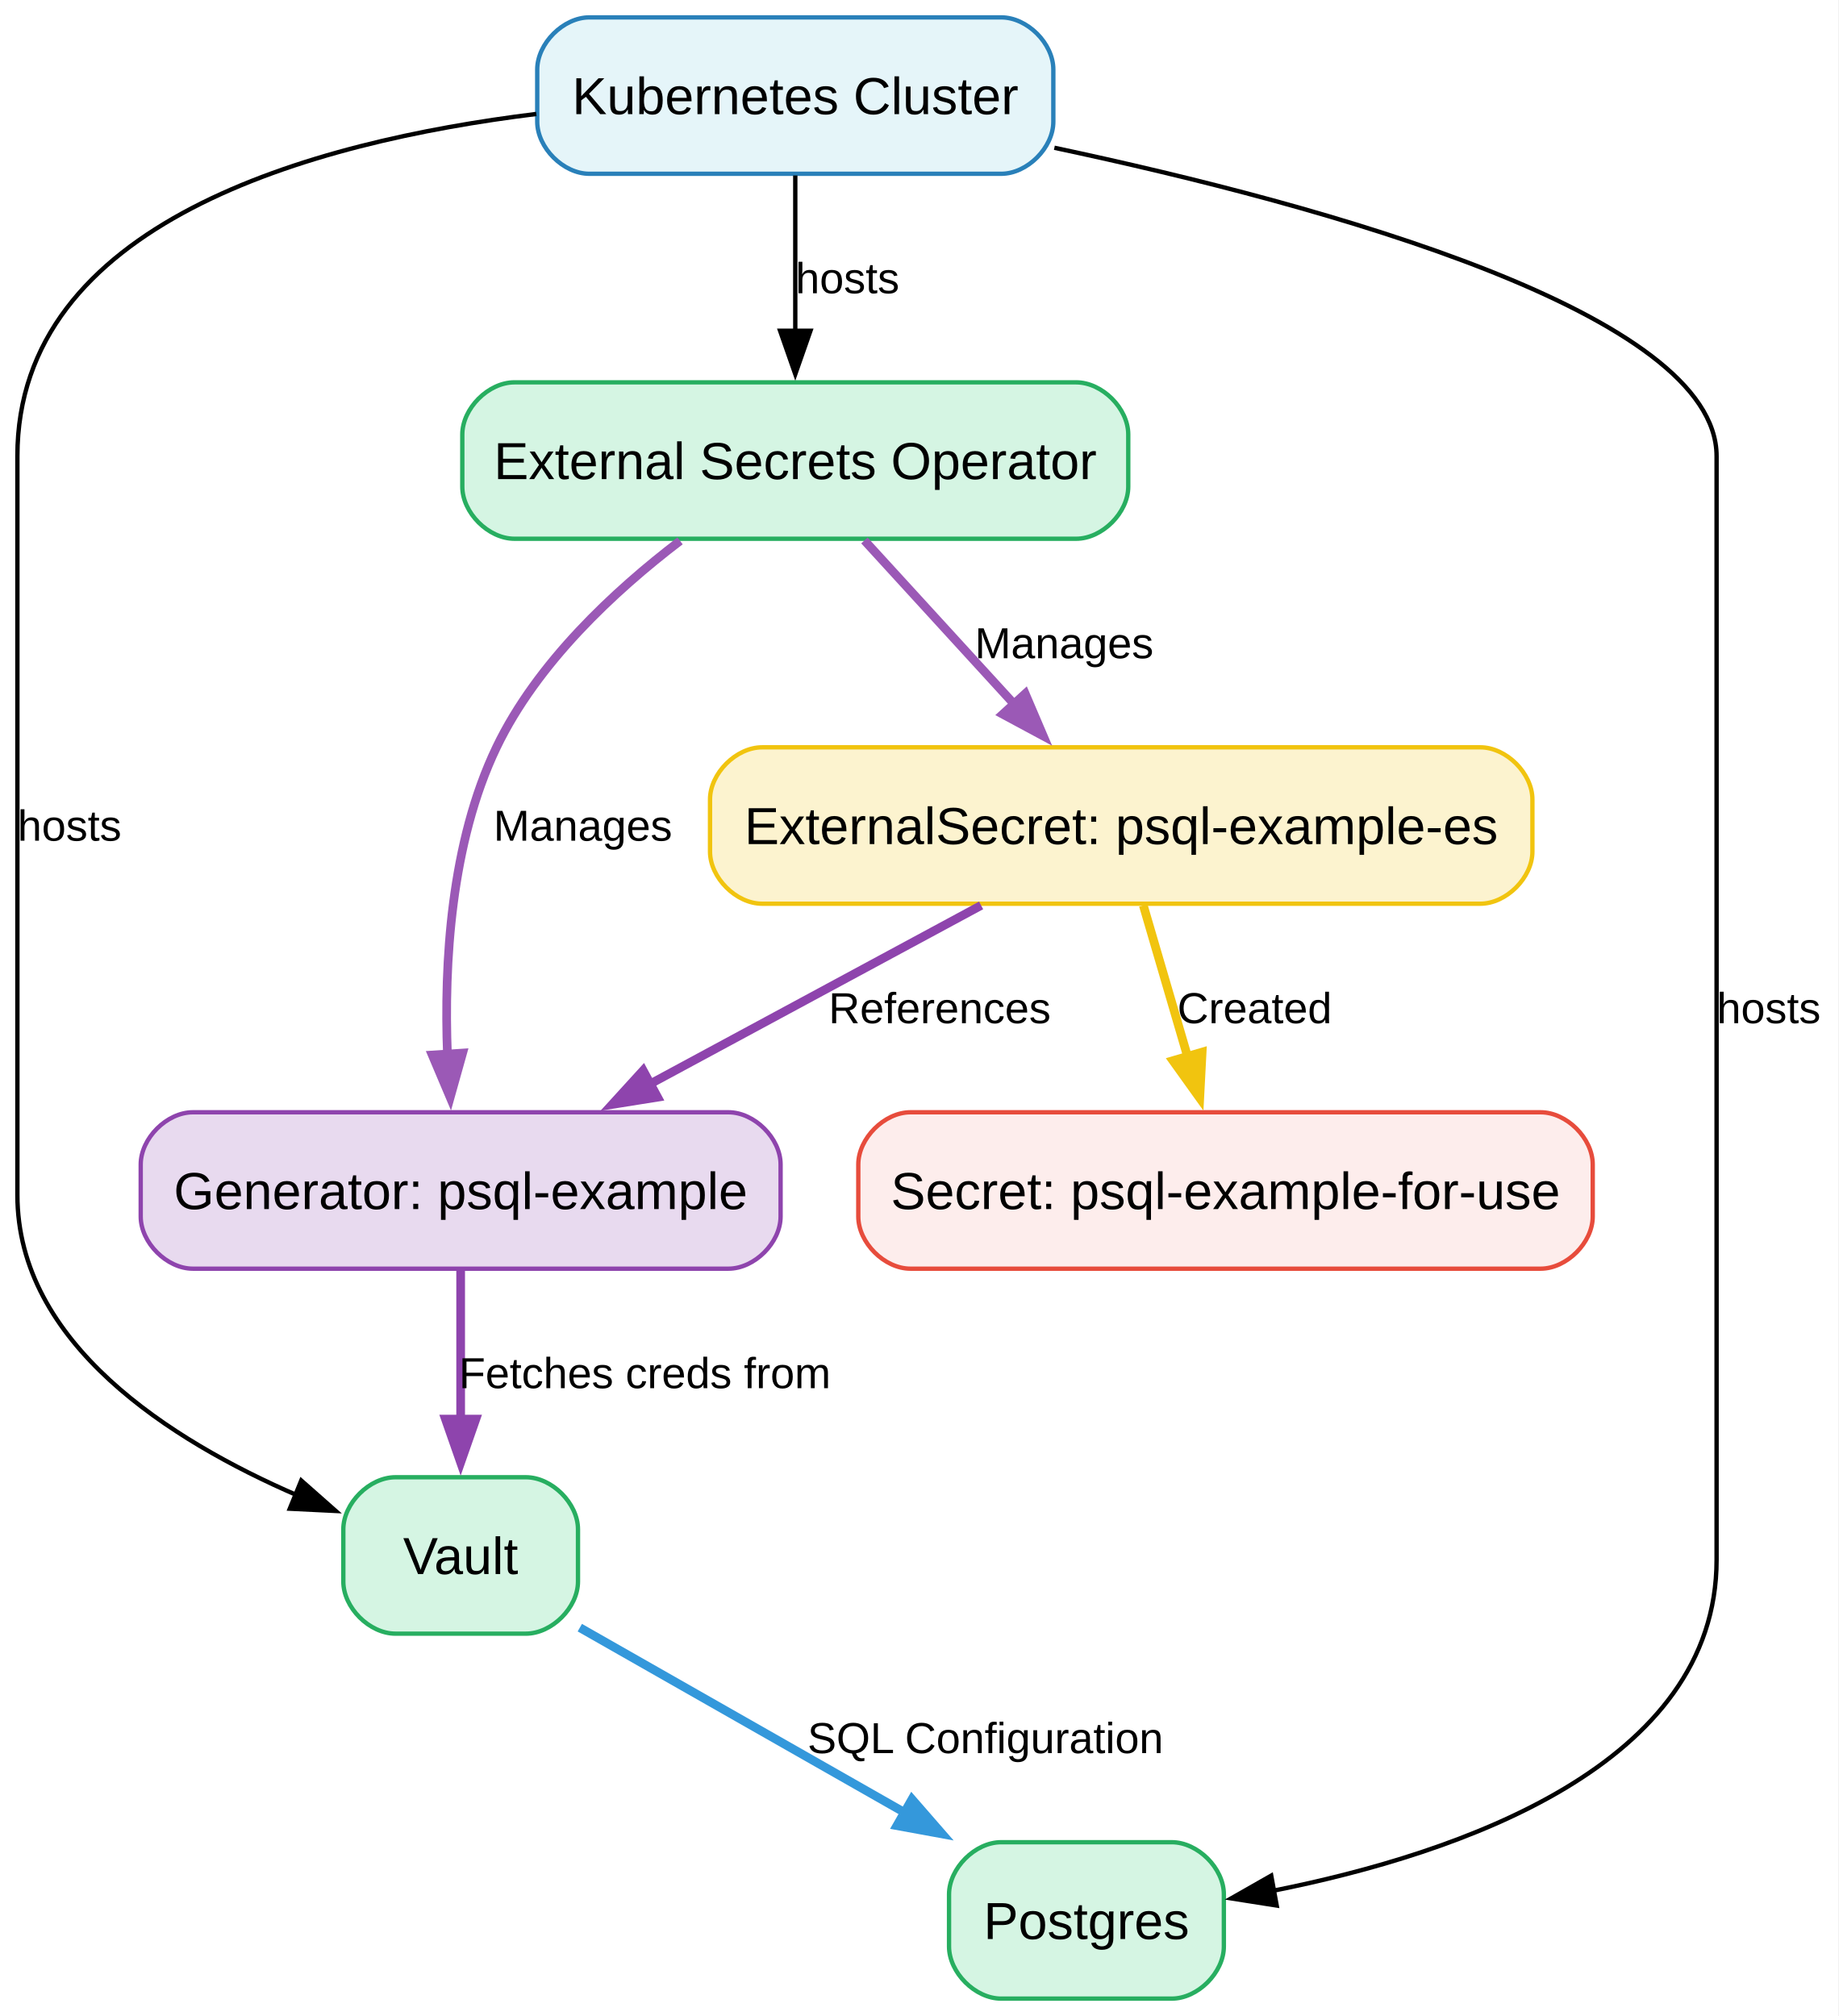
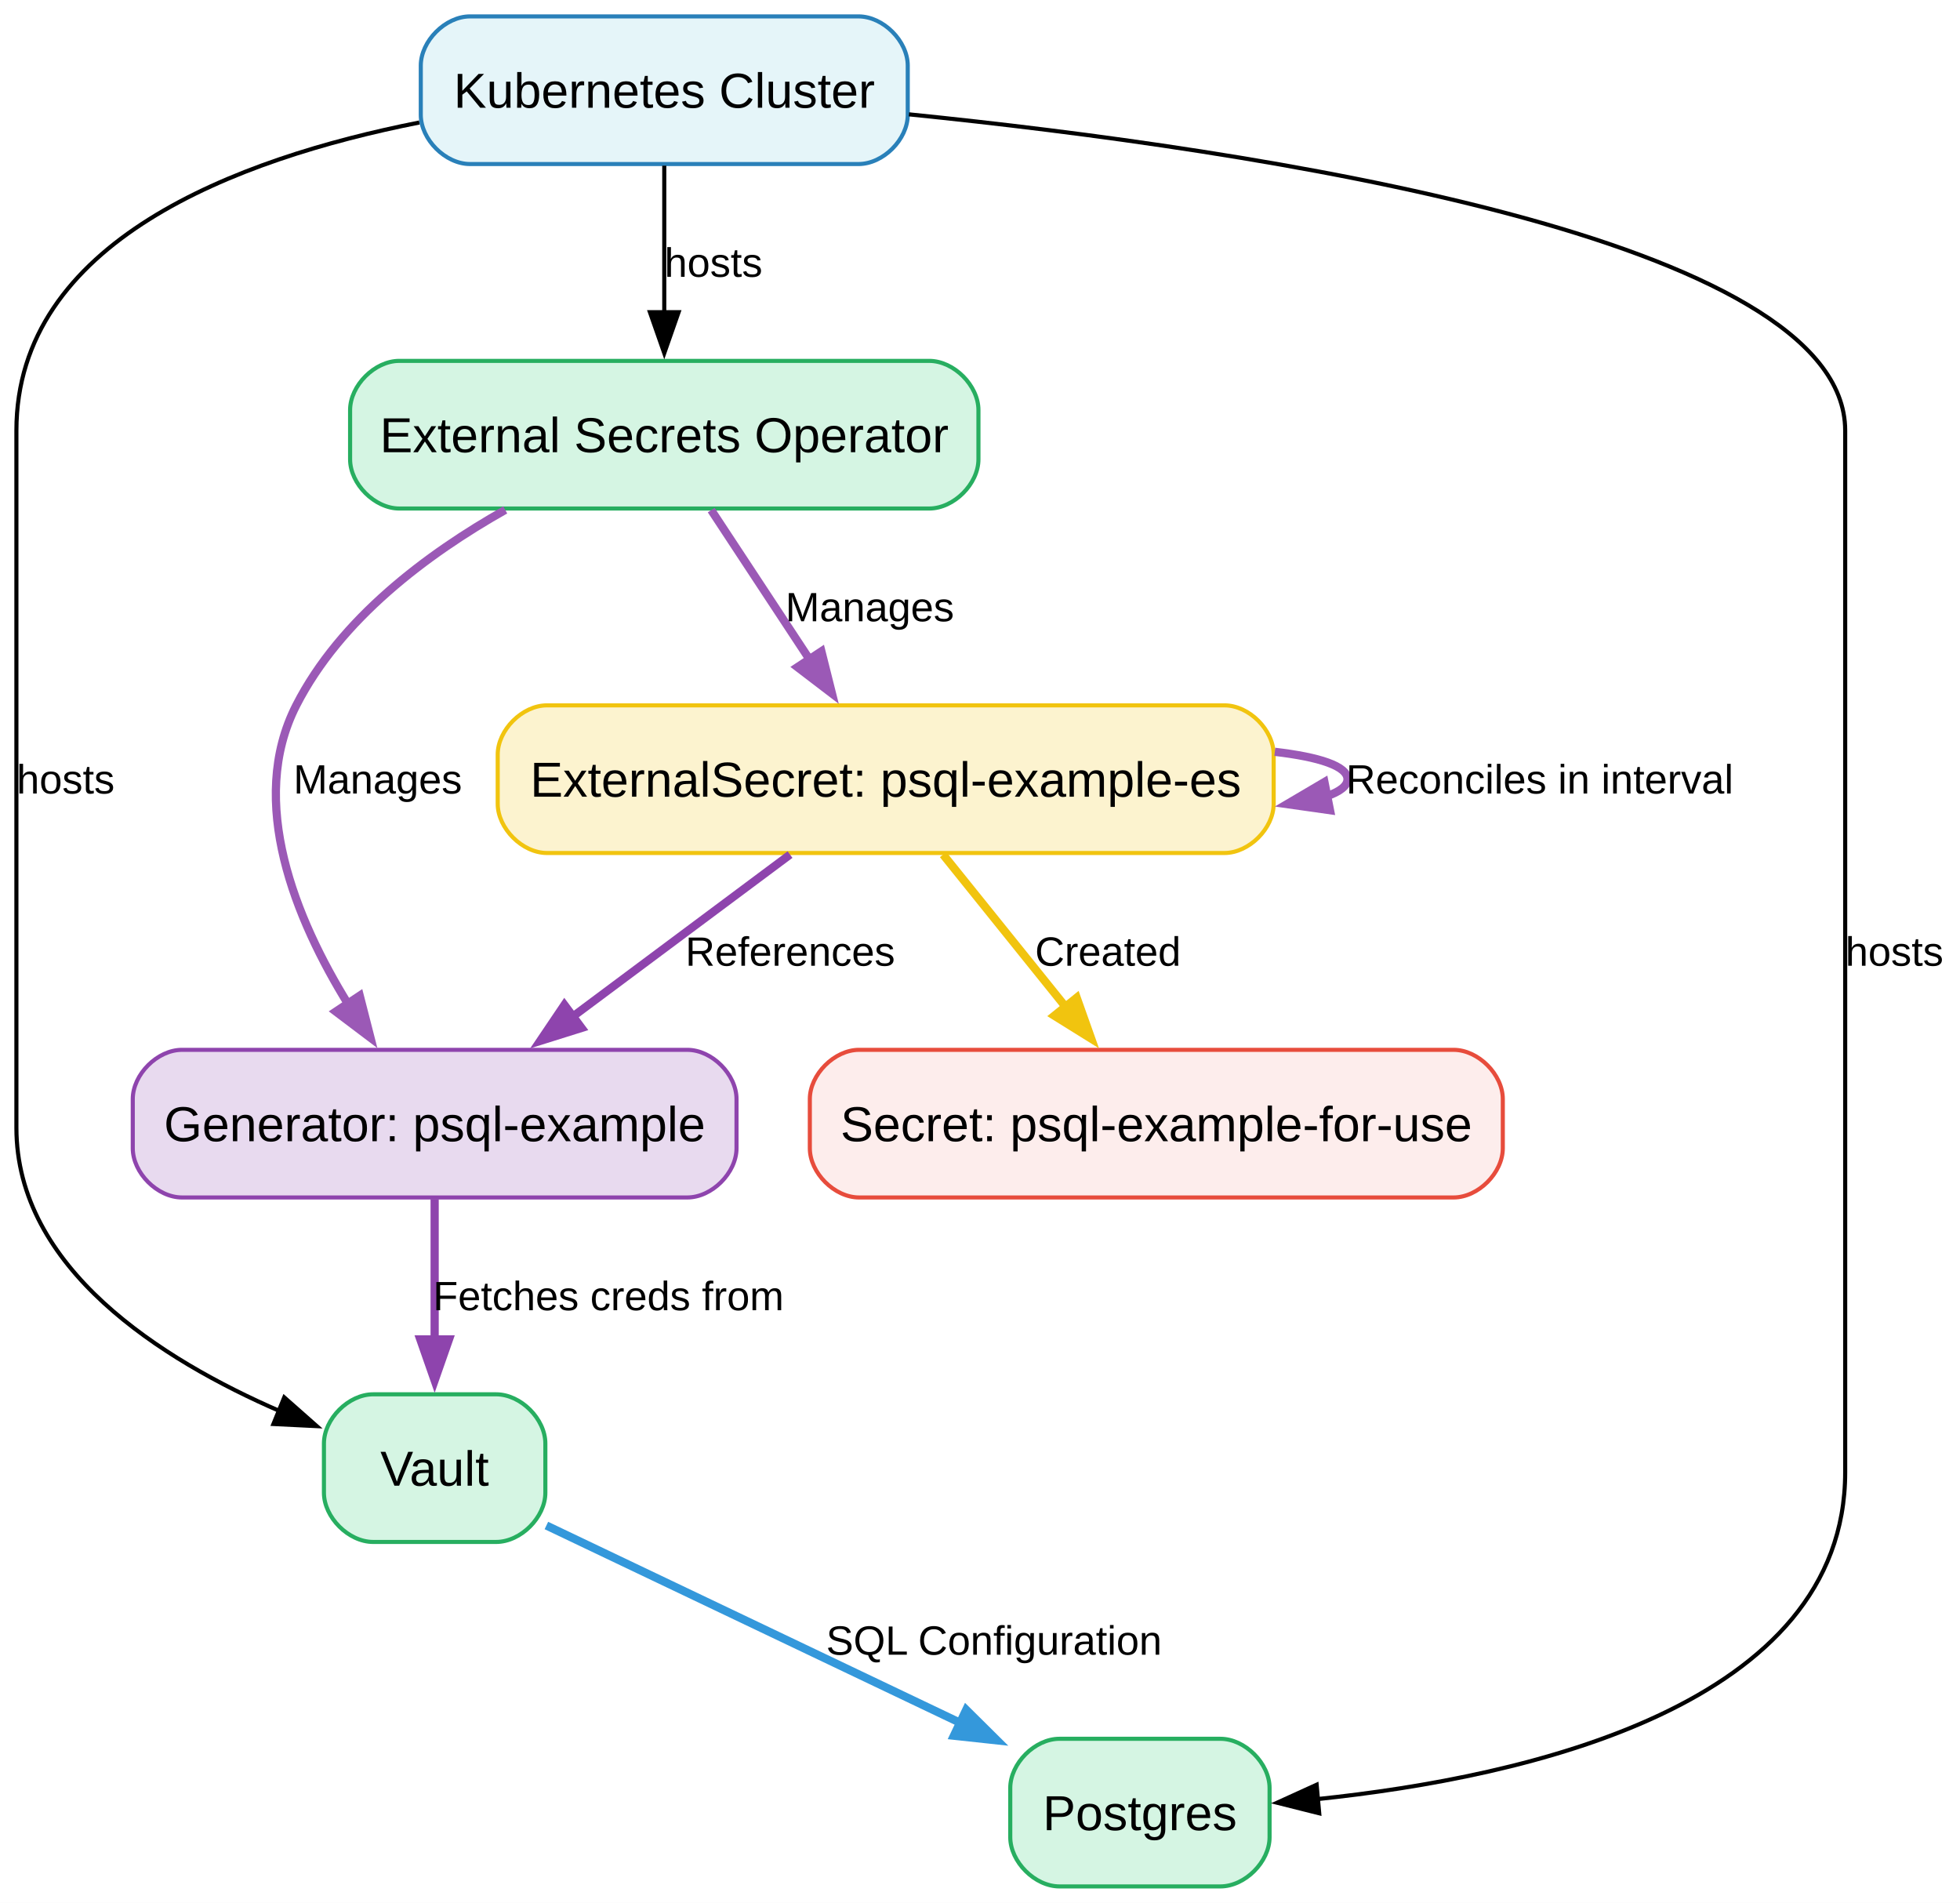
- <svg xmlns="http://www.w3.org/2000/svg" width="423pt" height="464pt" viewBox="0.00 0.00 423.00 464.00">
+ <svg xmlns="http://www.w3.org/2000/svg" width="478pt" height="464pt" viewBox="0.00 0.00 478.00 464.00">
  <g id="graph0" class="graph" transform="scale(1 1) rotate(0) translate(4 460)">
-     <polygon fill="white" stroke="none" points="-4,4 -4,-460 419,-460 419,4 -4,4" />
+     <polygon fill="white" stroke="none" points="-4,4 -4,-460 474,-460 474,4 -4,4" />
    <g id="node1" class="node">
-       <path fill="#e5f5f9" stroke="#2980b9" d="M226.38,-456C226.38,-456 131.62,-456 131.62,-456 125.62,-456 119.62,-450 119.62,-444 119.62,-444 119.62,-432 119.62,-432 119.62,-426 125.62,-420 131.62,-420 131.62,-420 226.38,-420 226.38,-420 232.38,-420 238.38,-426 238.38,-432 238.38,-432 238.38,-444 238.38,-444 238.38,-450 232.38,-456 226.38,-456" />
-       <text text-anchor="middle" x="179" y="-433.73" font-family="Arial" font-size="12.00">Kubernetes Cluster</text>
+       <path fill="#e5f5f9" stroke="#2980b9" d="M205.38,-456C205.38,-456 110.62,-456 110.62,-456 104.62,-456 98.62,-450 98.62,-444 98.62,-444 98.62,-432 98.62,-432 98.62,-426 104.62,-420 110.62,-420 110.62,-420 205.38,-420 205.38,-420 211.38,-420 217.38,-426 217.38,-432 217.38,-432 217.38,-444 217.38,-444 217.38,-450 211.38,-456 205.38,-456" />
+       <text text-anchor="middle" x="158" y="-433.73" font-family="Arial" font-size="12.00">Kubernetes Cluster</text>
    </g>
    <g id="node2" class="node">
      <path fill="#d5f5e3" stroke="#27ae60" d="M117,-120C117,-120 87,-120 87,-120 81,-120 75,-114 75,-108 75,-108 75,-96 75,-96 75,-90 81,-84 87,-84 87,-84 117,-84 117,-84 123,-84 129,-90 129,-96 129,-96 129,-108 129,-108 129,-114 123,-120 117,-120" />
      <text text-anchor="middle" x="102" y="-97.72" font-family="Arial" font-size="12.00">Vault</text>
    </g>
    <g id="edge1" class="edge">
-       <path fill="none" stroke="black" d="M119.4,-433.77C67.32,-427.35 0,-408.67 0,-355 0,-355 0,-355 0,-185 0,-150.8 35.26,-128.47 64.32,-115.87" />
+       <path fill="none" stroke="black" d="M98.27,-430.13C53.52,-421.27 0,-401.05 0,-355 0,-355 0,-355 0,-185 0,-150.8 35.26,-128.47 64.32,-115.87" />
      <polygon fill="black" stroke="black" points="65.32,-119.25 73.26,-112.24 62.68,-112.76 65.32,-119.25" />
      <text text-anchor="middle" x="12" y="-266.5" font-family="Arial" font-size="10.00">hosts</text>
    </g>
    <g id="node3" class="node">
-       <path fill="#d5f5e3" stroke="#27ae60" d="M243.62,-372C243.62,-372 114.37,-372 114.37,-372 108.38,-372 102.38,-366 102.38,-360 102.38,-360 102.38,-348 102.38,-348 102.38,-342 108.38,-336 114.38,-336 114.38,-336 243.62,-336 243.62,-336 249.62,-336 255.62,-342 255.62,-348 255.62,-348 255.62,-360 255.62,-360 255.62,-366 249.62,-372 243.62,-372" />
-       <text text-anchor="middle" x="179" y="-349.73" font-family="Arial" font-size="12.00">External Secrets Operator</text>
+       <path fill="#d5f5e3" stroke="#27ae60" d="M222.62,-372C222.62,-372 93.37,-372 93.37,-372 87.38,-372 81.38,-366 81.38,-360 81.38,-360 81.38,-348 81.38,-348 81.38,-342 87.38,-336 93.38,-336 93.38,-336 222.62,-336 222.62,-336 228.62,-336 234.62,-342 234.62,-348 234.62,-348 234.62,-360 234.62,-360 234.62,-366 228.62,-372 222.62,-372" />
+       <text text-anchor="middle" x="158" y="-349.73" font-family="Arial" font-size="12.00">External Secrets Operator</text>
    </g>
    <g id="edge2" class="edge">
-       <path fill="none" stroke="black" d="M179,-419.61C179,-409.17 179,-395.64 179,-383.66" />
-       <polygon fill="black" stroke="black" points="182.5,-383.88 179,-373.88 175.5,-383.88 182.5,-383.88" />
-       <text text-anchor="middle" x="191" y="-392.5" font-family="Arial" font-size="10.00">hosts</text>
+       <path fill="none" stroke="black" d="M158,-419.61C158,-409.17 158,-395.64 158,-383.66" />
+       <polygon fill="black" stroke="black" points="161.5,-383.88 158,-373.88 154.5,-383.88 161.5,-383.88" />
+       <text text-anchor="middle" x="170" y="-392.5" font-family="Arial" font-size="10.00">hosts</text>
    </g>
    <g id="node4" class="node">
-       <path fill="#d5f5e3" stroke="#27ae60" d="M265.62,-36C265.62,-36 226.38,-36 226.38,-36 220.38,-36 214.38,-30 214.38,-24 214.38,-24 214.38,-12 214.38,-12 214.38,-6 220.38,0 226.38,0 226.38,0 265.62,0 265.62,0 271.62,0 277.62,-6 277.62,-12 277.62,-12 277.62,-24 277.62,-24 277.62,-30 271.62,-36 265.62,-36" />
-       <text text-anchor="middle" x="246" y="-13.72" font-family="Arial" font-size="12.00">Postgres</text>
+       <path fill="#d5f5e3" stroke="#27ae60" d="M293.62,-36C293.62,-36 254.38,-36 254.38,-36 248.38,-36 242.38,-30 242.38,-24 242.38,-24 242.38,-12 242.38,-12 242.38,-6 248.38,0 254.38,0 254.38,0 293.62,0 293.62,0 299.62,0 305.62,-6 305.62,-12 305.62,-12 305.62,-24 305.62,-24 305.62,-30 299.62,-36 293.62,-36" />
+       <text text-anchor="middle" x="274" y="-13.72" font-family="Arial" font-size="12.00">Postgres</text>
    </g>
    <g id="edge3" class="edge">
-       <path fill="none" stroke="black" d="M238.62,-425.99C301.32,-412.66 391,-387.85 391,-355 391,-355 391,-355 391,-101 391,-53.71 331.85,-33.38 289.11,-24.86" />
-       <polygon fill="black" stroke="black" points="289.78,-21.42 279.31,-23.07 288.52,-28.31 289.78,-21.42" />
-       <text text-anchor="middle" x="403" y="-224.5" font-family="Arial" font-size="10.00">hosts</text>
+       <path fill="none" stroke="black" d="M217.67,-432.12C302.03,-423.56 446,-402.05 446,-355 446,-355 446,-355 446,-101 446,-44.07 368.27,-26.62 317.32,-21.3" />
+       <polygon fill="black" stroke="black" points="317.73,-17.83 307.46,-20.41 317.1,-24.8 317.73,-17.83" />
+       <text text-anchor="middle" x="458" y="-224.5" font-family="Arial" font-size="10.00">hosts</text>
    </g>
    <g id="edge4" class="edge">
-       <path fill="none" stroke="#3498db" stroke-width="2" d="M129.42,-85.38C150.53,-73.36 180.07,-56.54 204.13,-42.84" />
-       <polygon fill="#3498db" stroke="#3498db" stroke-width="2" points="205.85,-45.89 212.81,-37.9 202.38,-39.81 205.85,-45.89" />
-       <text text-anchor="middle" x="222.75" y="-56.5" font-family="Arial" font-size="10.00">SQL Configuration</text>
+       <path fill="none" stroke="#3498db" stroke-width="2" d="M129.25,-88.01C156.38,-75.07 198.46,-55.02 230.26,-39.85" />
+       <polygon fill="#3498db" stroke="#3498db" stroke-width="2" points="231.64,-43.07 239.17,-35.61 228.63,-36.75 231.64,-43.07" />
+       <text text-anchor="middle" x="238.42" y="-56.5" font-family="Arial" font-size="10.00">SQL Configuration</text>
    </g>
    <g id="node5" class="node">
      <path fill="#e8daef" stroke="#8e44ad" d="M163.62,-204C163.62,-204 40.38,-204 40.38,-204 34.38,-204 28.38,-198 28.38,-192 28.38,-192 28.38,-180 28.38,-180 28.38,-174 34.38,-168 40.38,-168 40.38,-168 163.62,-168 163.62,-168 169.62,-168 175.62,-174 175.62,-180 175.62,-180 175.62,-192 175.62,-192 175.62,-198 169.62,-204 163.62,-204" />
      <text text-anchor="middle" x="102" y="-181.72" font-family="Arial" font-size="12.00">Generator: psql-example</text>
    </g>
    <g id="edge5" class="edge">
-       <path fill="none" stroke="#9b59b6" stroke-width="2" d="M152.49,-335.52C137.34,-323.97 119.56,-307.4 110.25,-288 99.69,-265.99 98.15,-238.16 98.96,-217.29" />
-       <polygon fill="#9b59b6" stroke="#9b59b6" stroke-width="2" points="102.45,-217.63 99.59,-207.43 95.46,-217.18 102.45,-217.63" />
-       <text text-anchor="middle" x="130.12" y="-266.5" font-family="Arial" font-size="10.00">Manages</text>
+       <path fill="none" stroke="#9b59b6" stroke-width="2" d="M119.21,-335.66C100.15,-324.9 79.01,-309.08 68.25,-288 56.26,-264.52 68.1,-235.86 80.94,-215.08" />
+       <polygon fill="#9b59b6" stroke="#9b59b6" stroke-width="2" points="83.73,-217.21 86.36,-206.94 77.9,-213.33 83.73,-217.21" />
+       <text text-anchor="middle" x="88.12" y="-266.5" font-family="Arial" font-size="10.00">Manages</text>
    </g>
    <g id="node6" class="node">
-       <path fill="#fcf3cf" stroke="#f1c40f" d="M336.62,-288C336.62,-288 171.38,-288 171.38,-288 165.38,-288 159.38,-282 159.38,-276 159.38,-276 159.38,-264 159.38,-264 159.38,-258 165.38,-252 171.38,-252 171.38,-252 336.62,-252 336.62,-252 342.62,-252 348.62,-258 348.62,-264 348.62,-264 348.62,-276 348.62,-276 348.62,-282 342.62,-288 336.62,-288" />
-       <text text-anchor="middle" x="254" y="-265.73" font-family="Arial" font-size="12.00">ExternalSecret: psql-example-es</text>
+       <path fill="#fcf3cf" stroke="#f1c40f" d="M294.62,-288C294.62,-288 129.38,-288 129.38,-288 123.38,-288 117.38,-282 117.38,-276 117.38,-276 117.38,-264 117.38,-264 117.38,-258 123.38,-252 129.38,-252 129.38,-252 294.62,-252 294.62,-252 300.62,-252 306.62,-258 306.62,-264 306.62,-264 306.62,-276 306.62,-276 306.62,-282 300.62,-288 294.62,-288" />
+       <text text-anchor="middle" x="212" y="-265.73" font-family="Arial" font-size="12.00">ExternalSecret: psql-example-es</text>
+     </g>
+     <g id="edge7" class="edge">
+       <path fill="none" stroke="#9b59b6" stroke-width="2" d="M169.45,-335.61C176.47,-324.96 185.61,-311.07 193.62,-298.91" />
+       <polygon fill="#9b59b6" stroke="#9b59b6" stroke-width="2" points="196.32,-301.17 198.9,-290.89 190.48,-297.32 196.32,-301.17" />
+       <text text-anchor="middle" x="208.11" y="-308.5" font-family="Arial" font-size="10.00">Manages</text>
    </g>
    <g id="edge6" class="edge">
-       <path fill="none" stroke="#9b59b6" stroke-width="2" d="M194.91,-335.61C204.95,-324.63 218.13,-310.22 229.49,-297.8" />
-       <polygon fill="#9b59b6" stroke="#9b59b6" stroke-width="2" points="231.91,-300.34 236.07,-290.6 226.74,-295.62 231.91,-300.34" />
-       <text text-anchor="middle" x="240.87" y="-308.5" font-family="Arial" font-size="10.00">Manages</text>
-     </g>
-     <g id="edge8" class="edge">
      <path fill="none" stroke="#8e44ad" stroke-width="2" d="M102,-167.61C102,-157.61 102,-144.76 102,-133.16" />
      <polygon fill="#8e44ad" stroke="#8e44ad" stroke-width="2" points="105.5,-133.39 102,-123.39 98.5,-133.39 105.5,-133.39" />
      <text text-anchor="middle" x="144.38" y="-140.5" font-family="Arial" font-size="10.00">Fetches creds from</text>
    </g>
-     <g id="edge7" class="edge">
-       <path fill="none" stroke="#8e44ad" stroke-width="2" d="M221.76,-251.61C199.6,-239.65 169.89,-223.63 145.62,-210.53" />
-       <polygon fill="#8e44ad" stroke="#8e44ad" stroke-width="2" points="147.32,-207.47 136.85,-205.8 143.99,-213.63 147.32,-207.47" />
-       <text text-anchor="middle" x="212.23" y="-224.5" font-family="Arial" font-size="10.00">References</text>
+     <g id="edge8" class="edge">
+       <path fill="none" stroke="#8e44ad" stroke-width="2" d="M188.67,-251.61C173.21,-240.09 152.69,-224.79 135.5,-211.97" />
+       <polygon fill="#8e44ad" stroke="#8e44ad" stroke-width="2" points="137.83,-209.34 127.72,-206.17 133.65,-214.96 137.83,-209.34" />
+       <text text-anchor="middle" x="188.71" y="-224.5" font-family="Arial" font-size="10.00">References</text>
+     </g>
+     <g id="edge10" class="edge">
+       <path fill="none" stroke="#9b59b6" stroke-width="2" d="M306.9,-276.67C317.65,-275.42 324.62,-273.2 324.62,-270 324.62,-268.35 322.77,-266.96 319.5,-265.83" />
+       <polygon fill="#9b59b6" stroke="#9b59b6" stroke-width="2" points="320.36,-262.43 309.87,-263.92 319,-269.3 320.36,-262.43" />
+       <text text-anchor="middle" x="371.5" y="-266.5" font-family="Arial" font-size="10.00">Reconciles in interval</text>
    </g>
    <g id="node7" class="node">
      <path fill="#fdedec" stroke="#e74c3c" d="M350.5,-204C350.5,-204 205.5,-204 205.5,-204 199.5,-204 193.5,-198 193.5,-192 193.5,-192 193.5,-180 193.5,-180 193.5,-174 199.5,-168 205.5,-168 205.5,-168 350.5,-168 350.5,-168 356.5,-168 362.5,-174 362.5,-180 362.5,-180 362.5,-192 362.5,-192 362.5,-198 356.5,-204 350.5,-204" />
      <text text-anchor="middle" x="278" y="-181.72" font-family="Arial" font-size="12.00">Secret: psql-example-for-use</text>
    </g>
    <g id="edge9" class="edge">
-       <path fill="none" stroke="#f1c40f" stroke-width="2" d="M259.09,-251.61C262.05,-241.5 265.86,-228.48 269.28,-216.79" />
-       <polygon fill="#f1c40f" stroke="#f1c40f" stroke-width="2" points="272.62,-217.85 272.07,-207.27 265.9,-215.88 272.62,-217.85" />
-       <text text-anchor="middle" x="284.69" y="-224.5" font-family="Arial" font-size="10.00">Created</text>
+       <path fill="none" stroke="#f1c40f" stroke-width="2" d="M226,-251.61C234.75,-240.74 246.2,-226.51 256.13,-214.17" />
+       <polygon fill="#f1c40f" stroke="#f1c40f" stroke-width="2" points="258.58,-216.71 262.13,-206.72 253.13,-212.32 258.58,-216.71" />
+       <text text-anchor="middle" x="266.2" y="-224.5" font-family="Arial" font-size="10.00">Created</text>
    </g>
  </g>
</svg>
